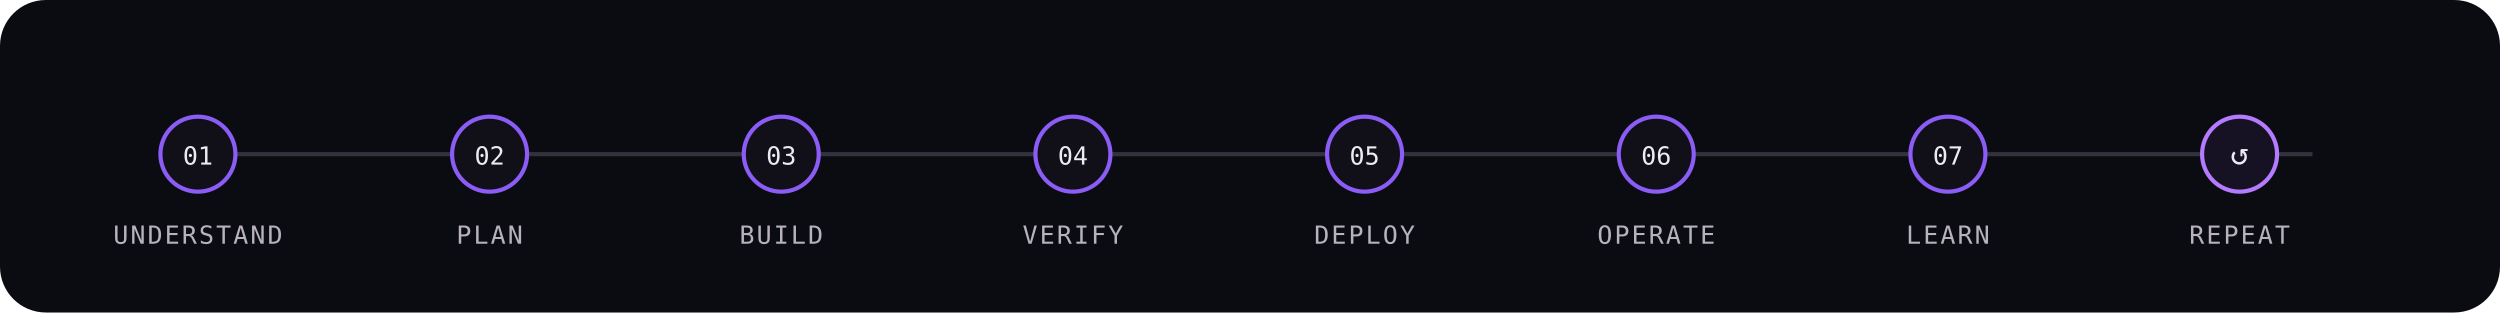
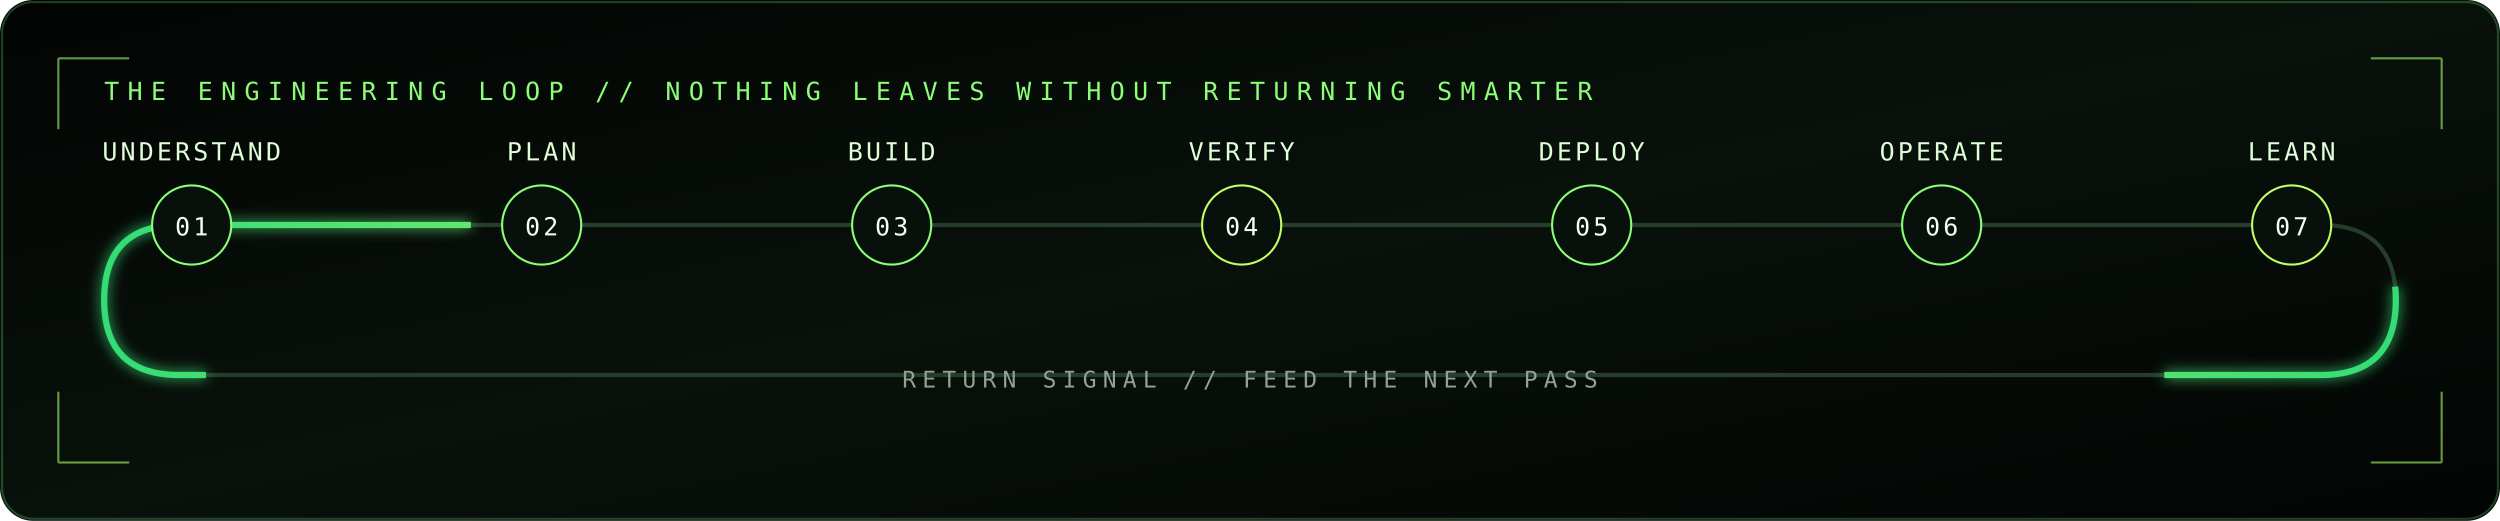
- <svg xmlns="http://www.w3.org/2000/svg" width="1200" height="150" viewBox="0 0 1200 150" role="img" aria-labelledby="title desc">
+ <svg xmlns="http://www.w3.org/2000/svg" width="1200" height="250" viewBox="0 0 1200 250" role="img" aria-labelledby="title desc">
  <defs>
-     <linearGradient id="violet" x1="0" y1="0" x2="1" y2="0">
-       <stop offset="0%" stop-color="#6D3CFF" />
-       <stop offset="50%" stop-color="#B57BFF" />
-       <stop offset="100%" stop-color="#7C3AED" />
+     <linearGradient id="bg" x1="0" x2="1" y2="1">
+       <stop stop-color="#020403" />
+       <stop offset=".5" stop-color="#09110b" />
+       <stop offset="1" stop-color="#020403" />
    </linearGradient>
+     <linearGradient id="line">
+       <stop stop-color="#35dc75" />
+       <stop offset=".5" stop-color="#c1ff66" />
+       <stop offset="1" stop-color="#35dc75" />
+     </linearGradient>
+     <filter id="glow" x="-50%" y="-50%" width="200%" height="200%">
+       <feGaussianBlur stdDeviation="3" result="b" />
+       <feMerge>
+         <feMergeNode in="b" />
+         <feMergeNode in="SourceGraphic" />
+       </feMerge>
+     </filter>
+     <style>.mono{font-family:ui-monospace,SFMono-Regular,Consolas,monospace}.dash{stroke-dasharray:140 940;animation:flow 10s linear infinite}.pulse{animation:pulse 4s ease-in-out infinite}@keyframes flow{to{stroke-dashoffset:-1080}}@keyframes pulse{50%{opacity:1;transform:scale(1.35)}}@media(prefers-reduced-motion:reduce){.dash,.pulse{animation:none}}</style>
+     <path id="route" d="M86 108H1114Q1150 108 1150 144T1114 180H86Q50 180 50 144T86 108" />
  </defs>
-   <rect width="1200" height="150" rx="22" fill="#0B0C12" />
-   <path d="M90 74H1110" stroke="#34303E" stroke-width="2" />
-   <path d="M90 74H1110" stroke="url(#violet)" stroke-width="2" opacity=".45" />
-   <g font-family="ui-monospace, SFMono-Regular, Menlo, Consolas, monospace" text-anchor="middle">
-     <g transform="translate(95 74)">
-       <circle r="18" fill="#111019" stroke="#8B5CF6" stroke-width="2" />
-       <text y="5" fill="#EEEAF5" font-size="12">01</text>
-       <text y="43" fill="#B7B2BD" font-size="12" letter-spacing="1">UNDERSTAND</text>
+   <rect width="1200" height="250" rx="16" fill="url(#bg)" />
+   <rect x="1" y="1" width="1198" height="248" rx="15" fill="none" stroke="#75ff85" stroke-opacity=".24" />
+   <text x="50" y="48" class="mono" fill="#8cff76" font-size="12" letter-spacing="4">THE ENGINEERING LOOP // NOTHING LEAVES WITHOUT RETURNING SMARTER</text>
+   <use href="#route" fill="none" stroke="#263d2b" stroke-width="2" />
+   <use href="#route" class="dash" fill="none" stroke="url(#line)" stroke-width="3" filter="url(#glow)" />
+   <g class="mono" text-anchor="middle" font-size="12" letter-spacing="1.5">
+     <g transform="translate(92 108)">
+       <circle r="19" fill="#07100a" stroke="#8cff76" />
+       <text y="5" fill="#f4fff1">01</text>
+       <text y="-31" fill="#dfffd8">UNDERSTAND</text>
    </g>
-     <g transform="translate(235 74)">
-       <circle r="18" fill="#111019" stroke="#8B5CF6" stroke-width="2" />
-       <text y="5" fill="#EEEAF5" font-size="12">02</text>
-       <text y="43" fill="#B7B2BD" font-size="12" letter-spacing="1">PLAN</text>
+     <g transform="translate(260 108)">
+       <circle r="19" fill="#07100a" stroke="#8cff76" />
+       <text y="5" fill="#f4fff1">02</text>
+       <text y="-31" fill="#dfffd8">PLAN</text>
    </g>
-     <g transform="translate(375 74)">
-       <circle r="18" fill="#111019" stroke="#8B5CF6" stroke-width="2" />
-       <text y="5" fill="#EEEAF5" font-size="12">03</text>
-       <text y="43" fill="#B7B2BD" font-size="12" letter-spacing="1">BUILD</text>
+     <g transform="translate(428 108)">
+       <circle r="19" fill="#07100a" stroke="#8cff76" />
+       <text y="5" fill="#f4fff1">03</text>
+       <text y="-31" fill="#dfffd8">BUILD</text>
    </g>
-     <g transform="translate(515 74)">
-       <circle r="18" fill="#111019" stroke="#8B5CF6" stroke-width="2" />
-       <text y="5" fill="#EEEAF5" font-size="12">04</text>
-       <text y="43" fill="#B7B2BD" font-size="12" letter-spacing="1">VERIFY</text>
+     <g transform="translate(596 108)">
+       <circle r="19" fill="#07100a" stroke="#c1ff66" />
+       <text y="5" fill="#f4fff1">04</text>
+       <text y="-31" fill="#dfffd8">VERIFY</text>
    </g>
-     <g transform="translate(655 74)">
-       <circle r="18" fill="#111019" stroke="#8B5CF6" stroke-width="2" />
-       <text y="5" fill="#EEEAF5" font-size="12">05</text>
-       <text y="43" fill="#B7B2BD" font-size="12" letter-spacing="1">DEPLOY</text>
+     <g transform="translate(764 108)">
+       <circle r="19" fill="#07100a" stroke="#8cff76" />
+       <text y="5" fill="#f4fff1">05</text>
+       <text y="-31" fill="#dfffd8">DEPLOY</text>
    </g>
-     <g transform="translate(795 74)">
-       <circle r="18" fill="#111019" stroke="#8B5CF6" stroke-width="2" />
-       <text y="5" fill="#EEEAF5" font-size="12">06</text>
-       <text y="43" fill="#B7B2BD" font-size="12" letter-spacing="1">OPERATE</text>
+     <g transform="translate(932 108)">
+       <circle r="19" fill="#07100a" stroke="#8cff76" />
+       <text y="5" fill="#f4fff1">06</text>
+       <text y="-31" fill="#dfffd8">OPERATE</text>
    </g>
-     <g transform="translate(935 74)">
-       <circle r="18" fill="#111019" stroke="#8B5CF6" stroke-width="2" />
-       <text y="5" fill="#EEEAF5" font-size="12">07</text>
-       <text y="43" fill="#B7B2BD" font-size="12" letter-spacing="1">LEARN</text>
-     </g>
-     <g transform="translate(1075 74)">
-       <circle r="18" fill="#171223" stroke="#B57BFF" stroke-width="2" />
-       <text y="5" fill="#EEEAF5" font-size="15">↺</text>
-       <text y="43" fill="#B7B2BD" font-size="12" letter-spacing="1">REPEAT</text>
+     <g transform="translate(1100 108)">
+       <circle class="pulse" r="19" fill="#07100a" stroke="#c1ff66" />
+       <text y="5" fill="#f4fff1">07</text>
+       <text y="-31" fill="#dfffd8">LEARN</text>
    </g>
  </g>
+   <text x="600" y="186" text-anchor="middle" class="mono" fill="#90a496" font-size="11" letter-spacing="3">RETURN SIGNAL // FEED THE NEXT PASS</text>
+   <path d="M28 28h34M28 28v34M1172 28h-34M1172 28v34M28 222h34M28 222v-34M1172 222h-34M1172 222v-34" fill="none" stroke="#a7ff68" opacity=".6" />
</svg>
